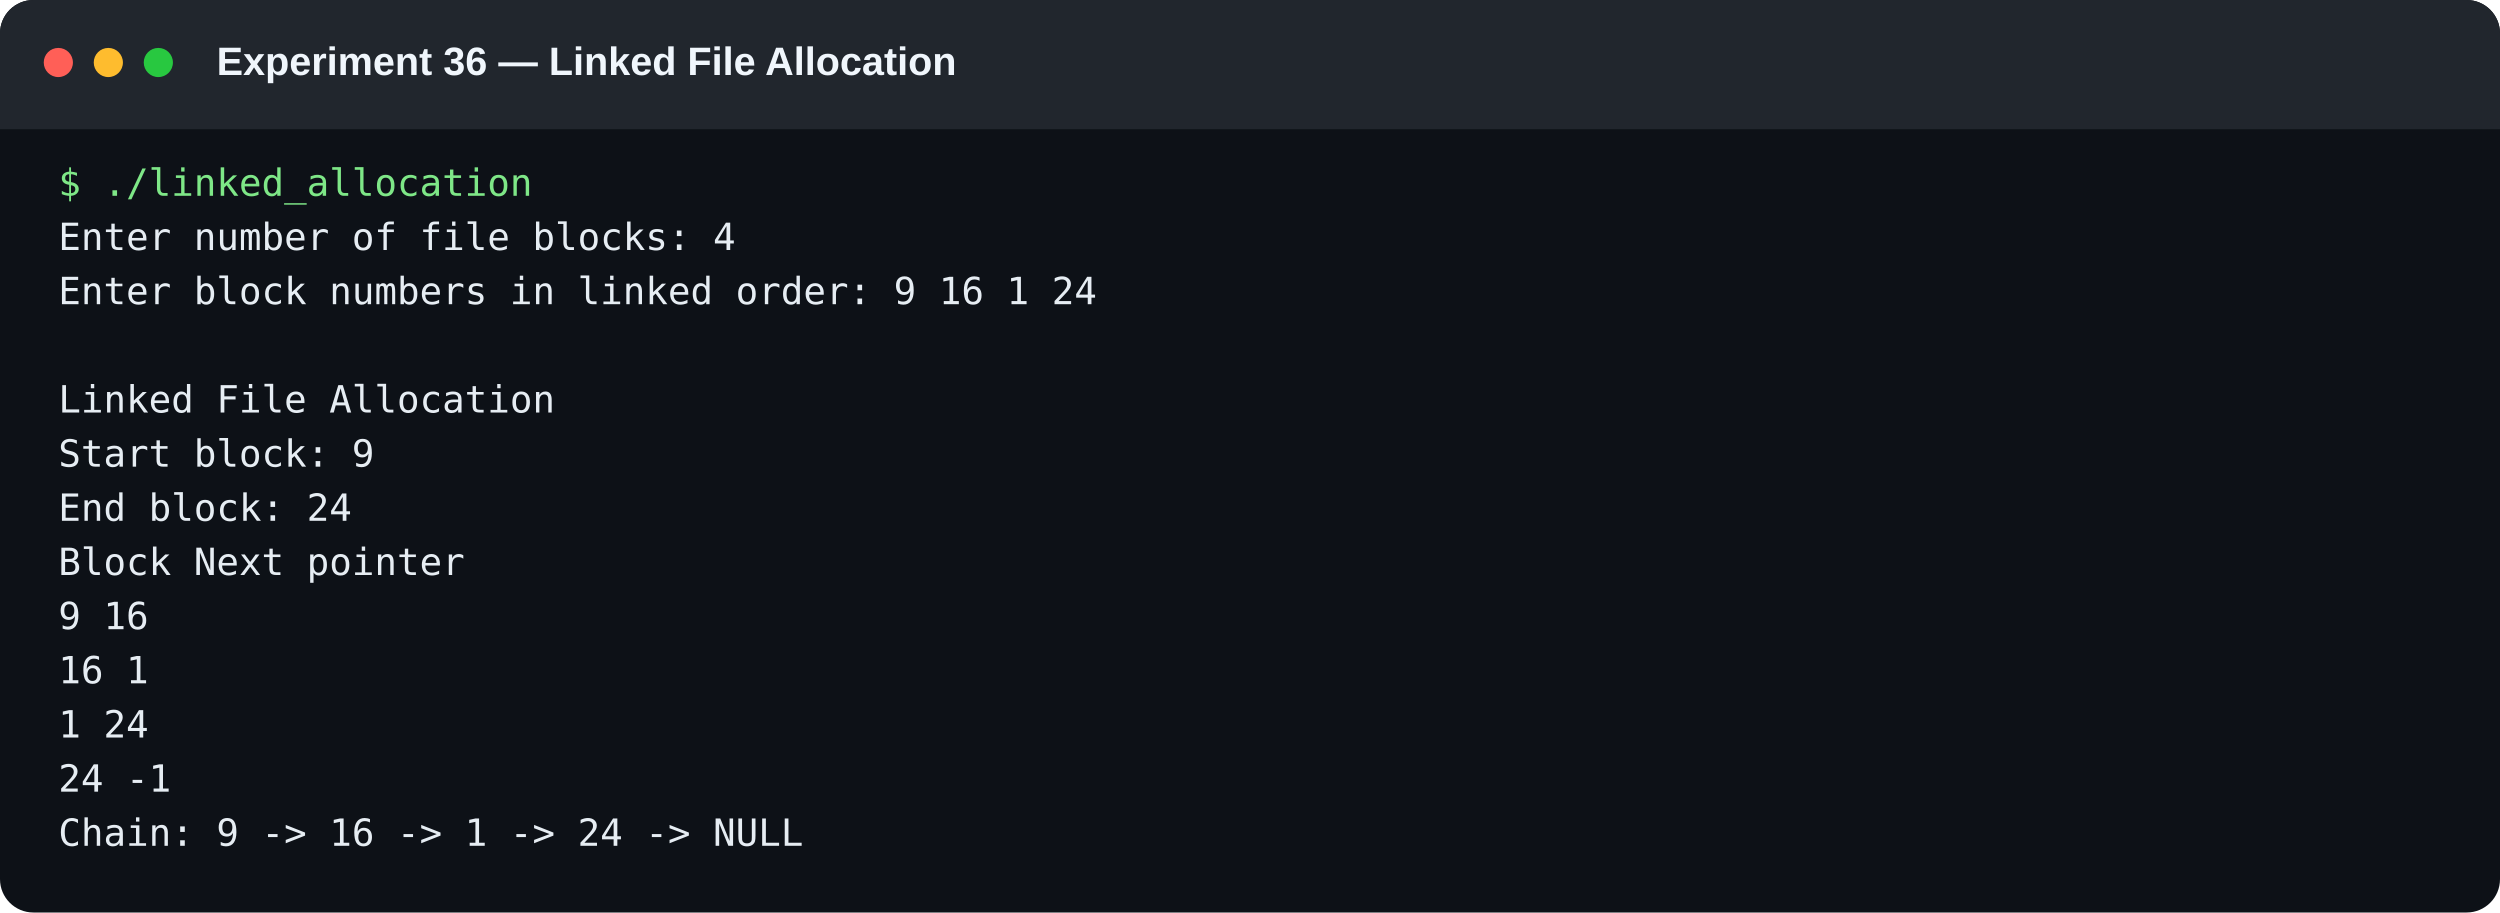
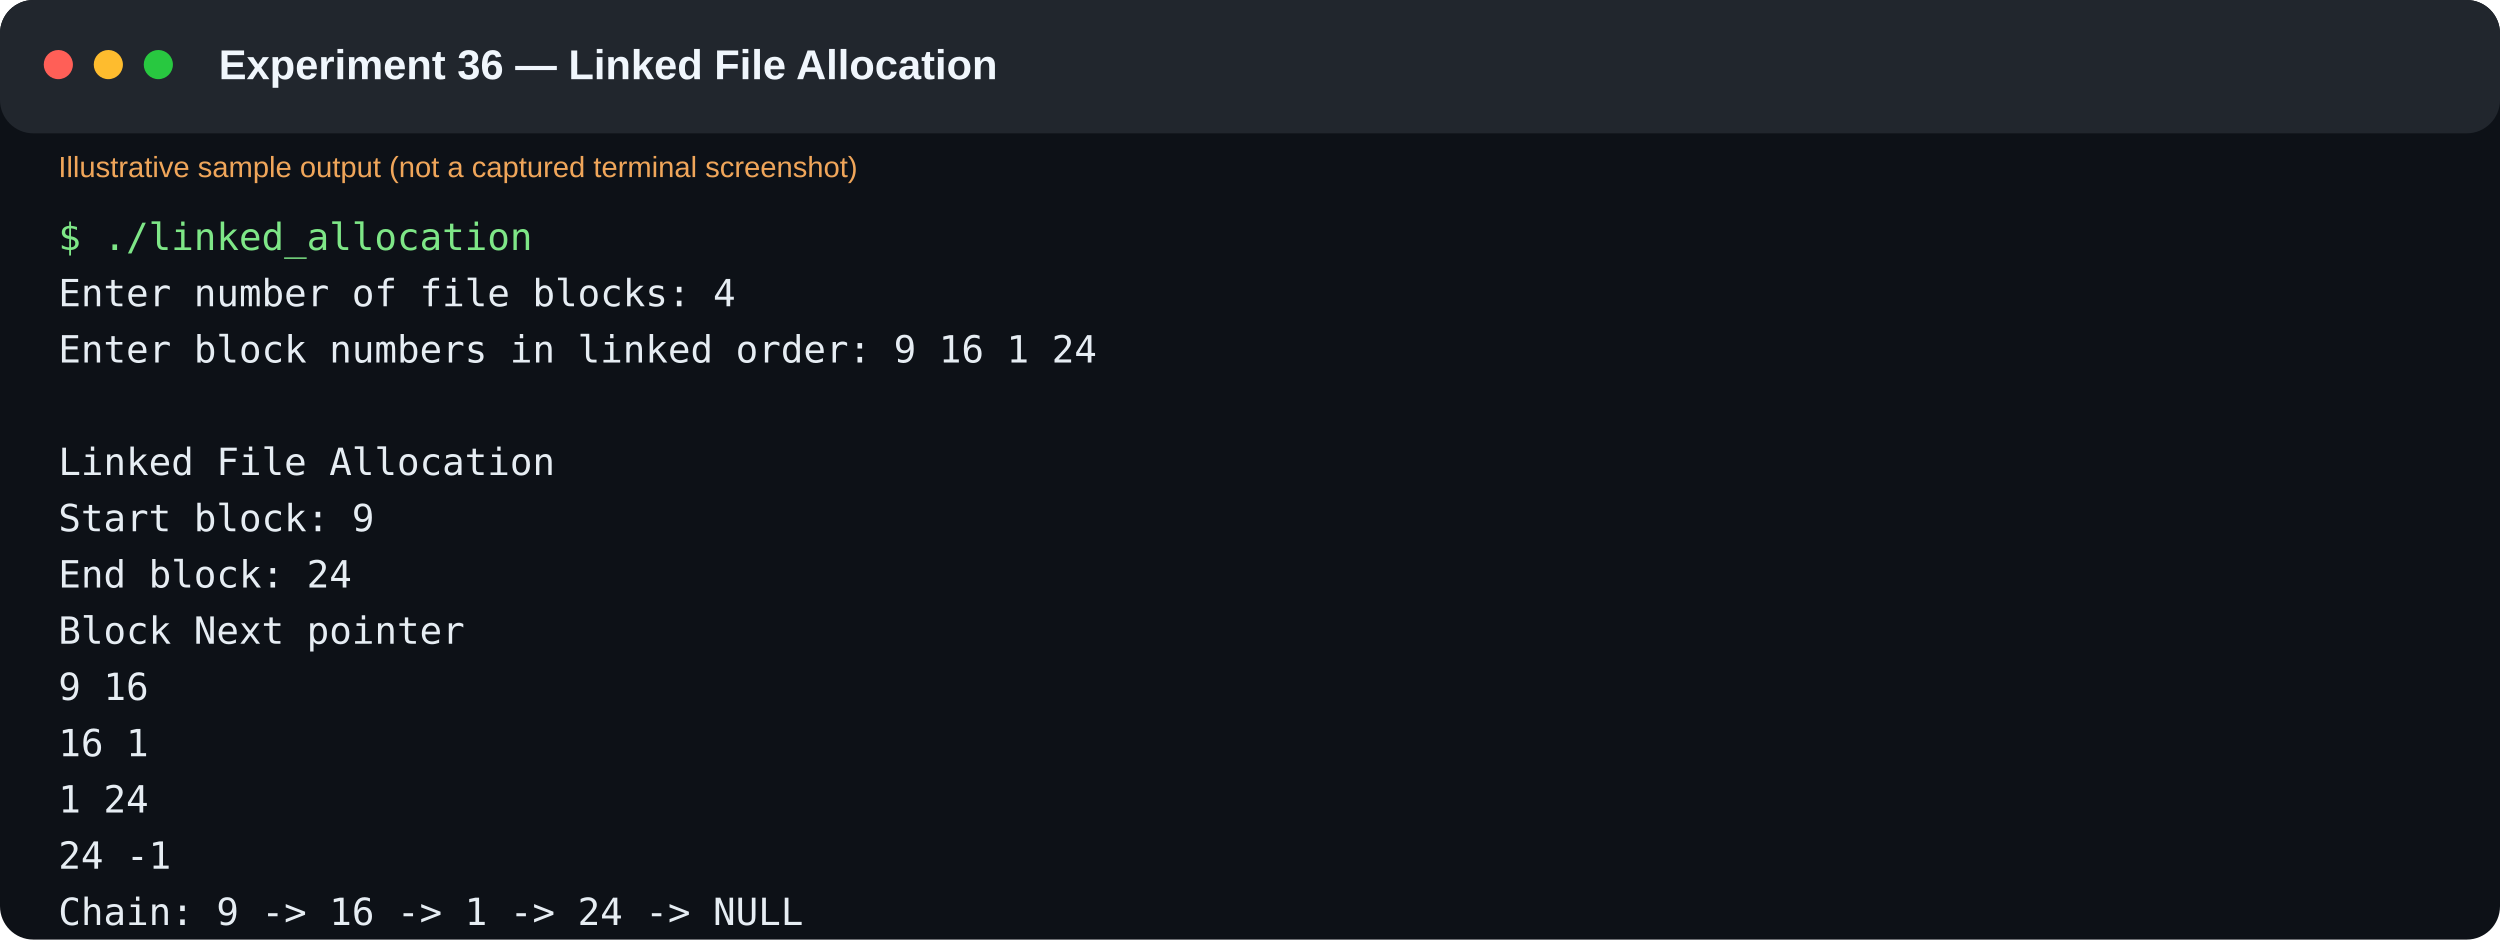
- <svg xmlns="http://www.w3.org/2000/svg" width="1200" height="438" viewBox="0 0 1200 438">
-   <rect width="1200" height="438" rx="16" fill="#0d1117" />
-   <path d="M16 0h1168a16 16 0 0 1 16 16v46H0V16A16 16 0 0 1 16 0" fill="#21262d" />
-   <circle cx="28" cy="30" r="7" fill="#ff5f57" />
-   <circle cx="52" cy="30" r="7" fill="#febc2e" />
-   <circle cx="76" cy="30" r="7" fill="#28c840" />
-   <text x="104" y="36" fill="#f0f6fc" font-family="Arial,sans-serif" font-size="19" font-weight="bold">Experiment 36 — Linked File Allocation</text>
-   <text x="28" y="94" fill="#7ee787" font-family="Consolas,monospace" font-size="18">$ ./linked_allocation</text>
-   <text x="28" y="120" fill="#e6edf3" font-family="Consolas,monospace" font-size="18">Enter number of file blocks: 4</text>
-   <text x="28" y="146" fill="#e6edf3" font-family="Consolas,monospace" font-size="18">Enter block numbers in linked order: 9 16 1 24</text>
-   <text x="28" y="172" fill="#e6edf3" font-family="Consolas,monospace" font-size="18"> </text>
-   <text x="28" y="198" fill="#e6edf3" font-family="Consolas,monospace" font-size="18">Linked File Allocation</text>
-   <text x="28" y="224" fill="#e6edf3" font-family="Consolas,monospace" font-size="18">Start block: 9</text>
-   <text x="28" y="250" fill="#e6edf3" font-family="Consolas,monospace" font-size="18">End block: 24</text>
-   <text x="28" y="276" fill="#e6edf3" font-family="Consolas,monospace" font-size="18">Block    Next pointer</text>
-   <text x="28" y="302" fill="#e6edf3" font-family="Consolas,monospace" font-size="18">9        16</text>
-   <text x="28" y="328" fill="#e6edf3" font-family="Consolas,monospace" font-size="18">16       1</text>
-   <text x="28" y="354" fill="#e6edf3" font-family="Consolas,monospace" font-size="18">1        24</text>
-   <text x="28" y="380" fill="#e6edf3" font-family="Consolas,monospace" font-size="18">24       -1</text>
-   <text x="28" y="406" fill="#e6edf3" font-family="Consolas,monospace" font-size="18">Chain: 9 -&gt; 16 -&gt; 1 -&gt; 24 -&gt; NULL</text>
+ <svg xmlns="http://www.w3.org/2000/svg" width="1200" height="451" viewBox="0 0 1200 451">
+   <rect width="1200" height="451" rx="16" fill="#0d1117" />
+   <rect width="1200" height="64" rx="16" fill="#21262d" />
+   <circle cx="28" cy="31" r="7" fill="#ff5f57" />
+   <circle cx="52" cy="31" r="7" fill="#febc2e" />
+   <circle cx="76" cy="31" r="7" fill="#28c840" />
+   <text x="105" y="38" fill="#f0f6fc" font-family="Arial" font-size="20" font-weight="bold">Experiment 36 — Linked File Allocation</text>
+   <text x="28" y="85" fill="#f0a65a" font-family="Arial" font-size="14">Illustrative sample output (not a captured terminal screenshot)</text>
+   <text x="28" y="120" fill="#7ee787" font-family="monospace" font-size="18">$ ./linked_allocation</text>
+   <text x="28" y="147" fill="#e6edf3" font-family="monospace" font-size="18">Enter number of file blocks: 4</text>
+   <text x="28" y="174" fill="#e6edf3" font-family="monospace" font-size="18">Enter block numbers in linked order: 9 16 1 24</text>
+   <text x="28" y="201" fill="#e6edf3" font-family="monospace" font-size="18"> </text>
+   <text x="28" y="228" fill="#e6edf3" font-family="monospace" font-size="18">Linked File Allocation</text>
+   <text x="28" y="255" fill="#e6edf3" font-family="monospace" font-size="18">Start block: 9</text>
+   <text x="28" y="282" fill="#e6edf3" font-family="monospace" font-size="18">End block: 24</text>
+   <text x="28" y="309" fill="#e6edf3" font-family="monospace" font-size="18">Block    Next pointer</text>
+   <text x="28" y="336" fill="#e6edf3" font-family="monospace" font-size="18">9        16</text>
+   <text x="28" y="363" fill="#e6edf3" font-family="monospace" font-size="18">16       1</text>
+   <text x="28" y="390" fill="#e6edf3" font-family="monospace" font-size="18">1        24</text>
+   <text x="28" y="417" fill="#e6edf3" font-family="monospace" font-size="18">24       -1</text>
+   <text x="28" y="444" fill="#e6edf3" font-family="monospace" font-size="18">Chain: 9 -&gt; 16 -&gt; 1 -&gt; 24 -&gt; NULL</text>
</svg>
